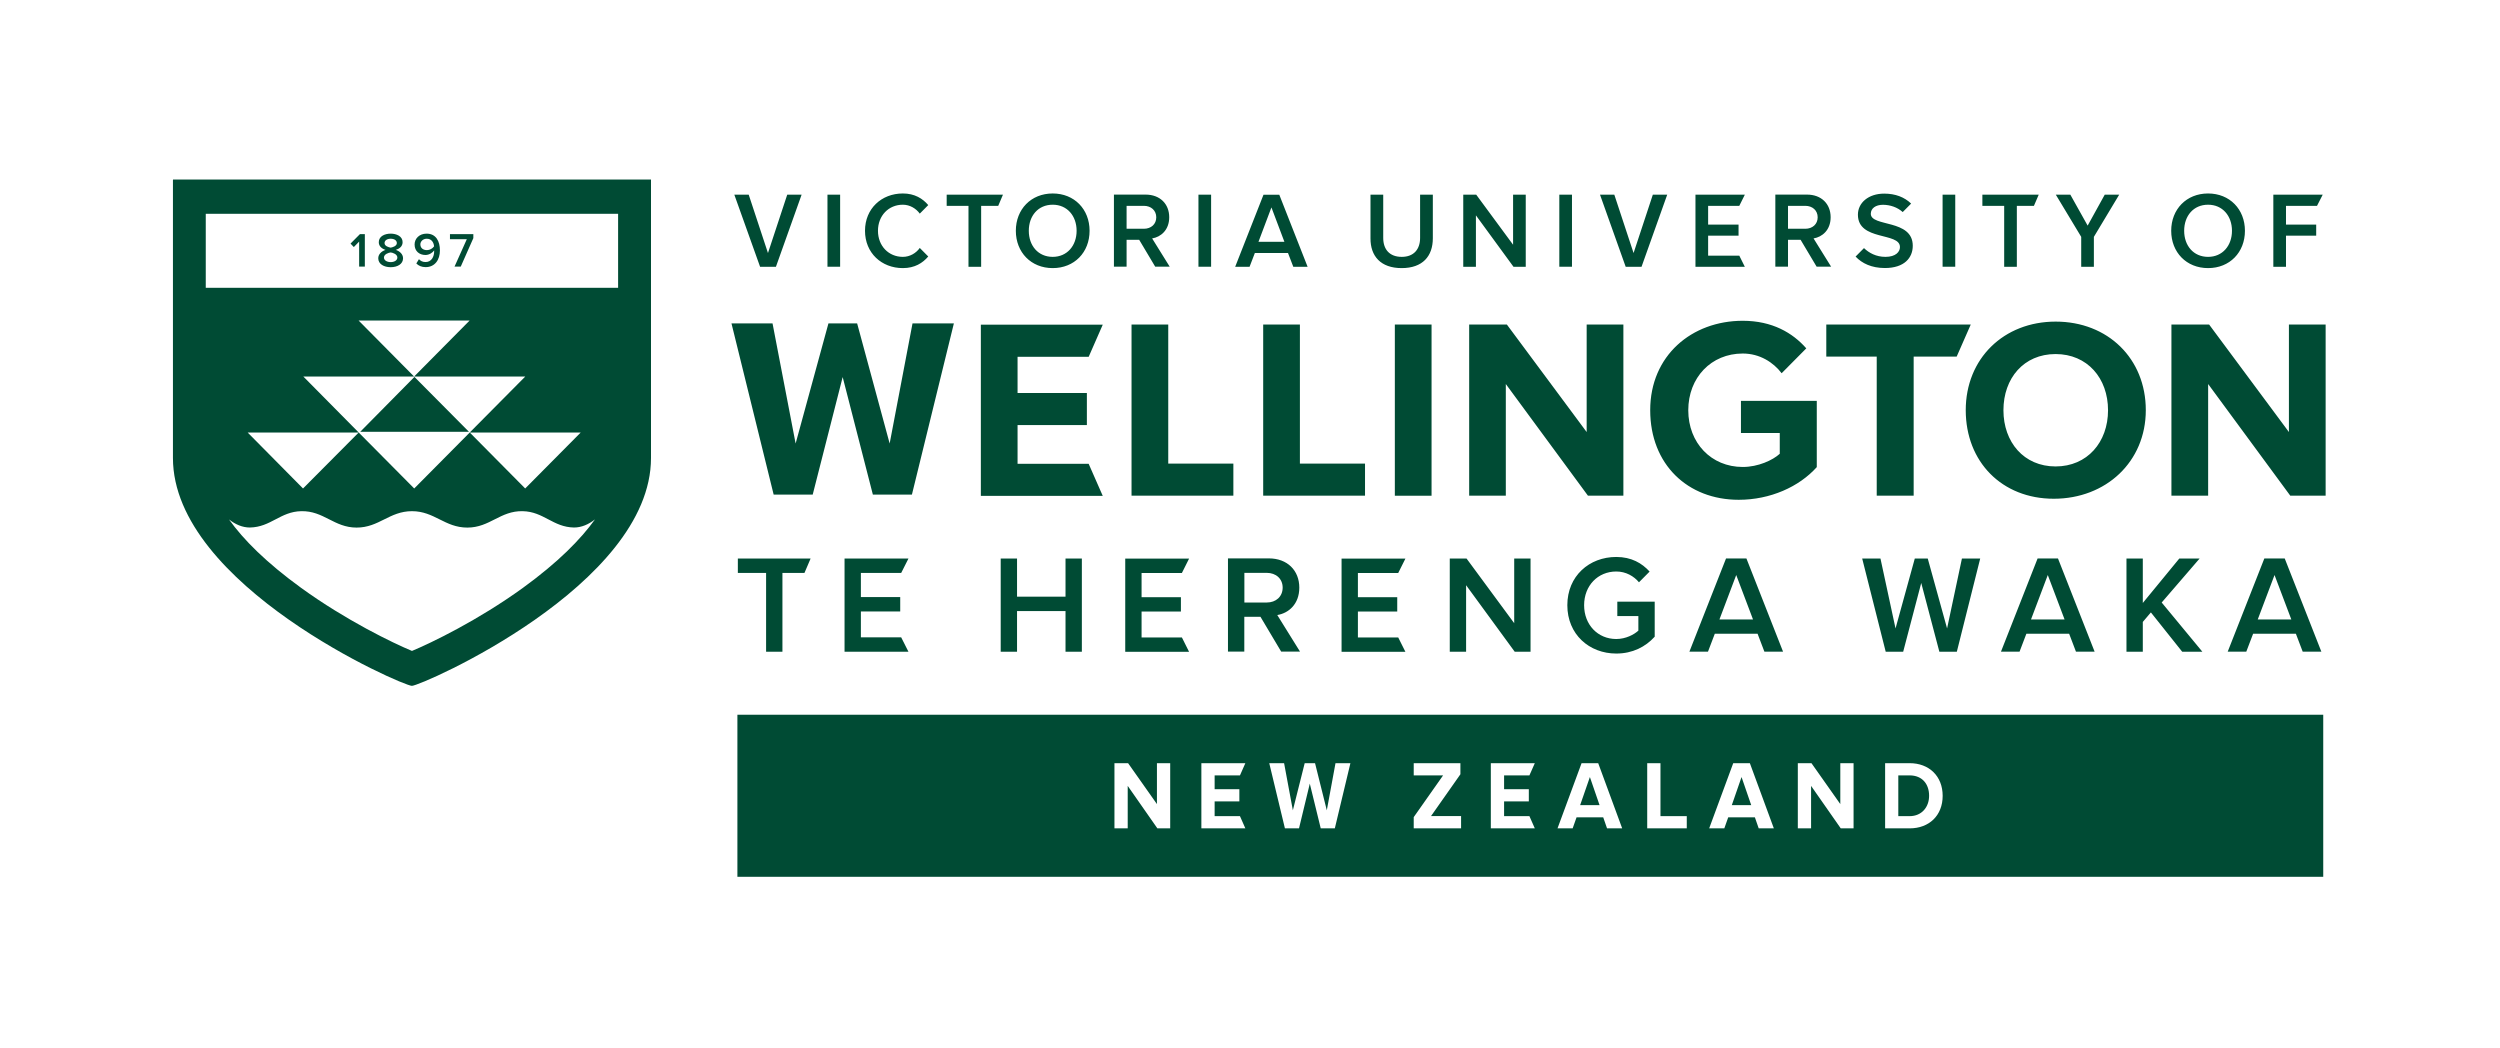
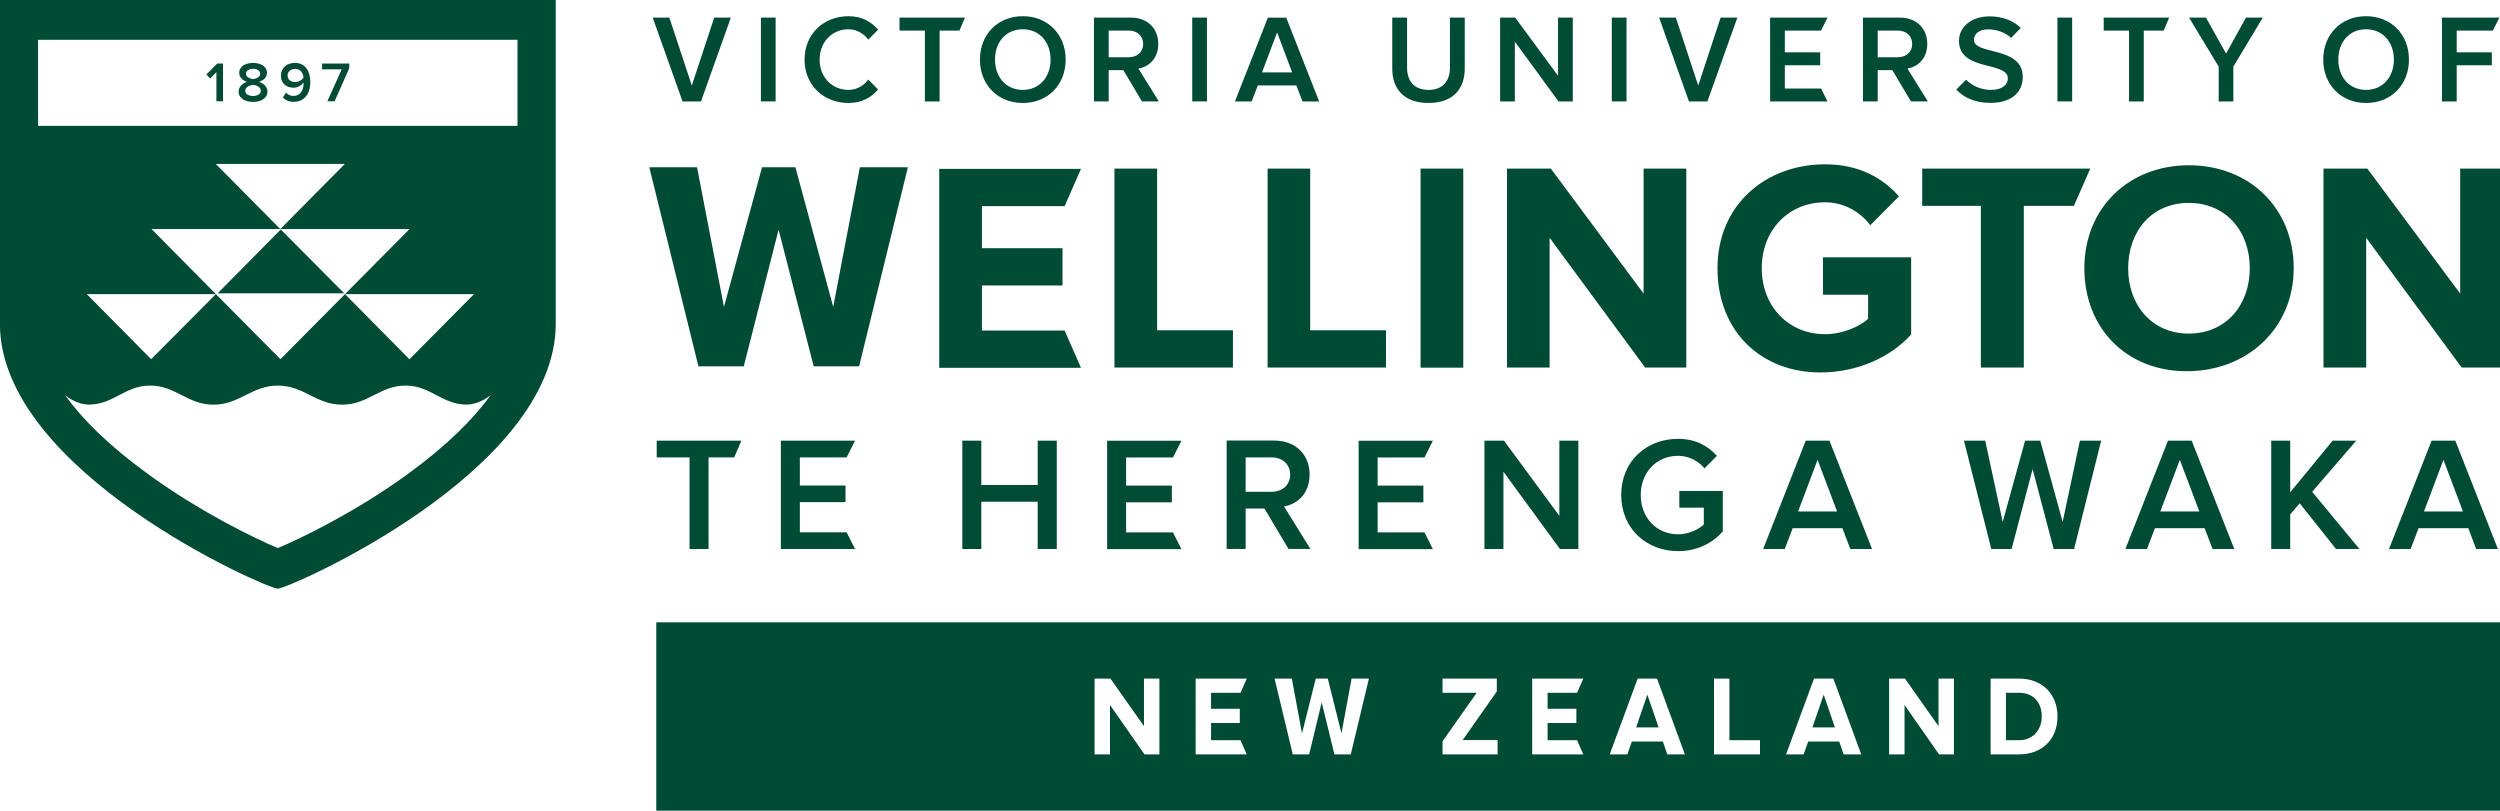
- <svg xmlns="http://www.w3.org/2000/svg" version="1.1" id="Layer_2" x="0" y="0" viewBox="0 0 333.64 139.86" xml:space="preserve">
+ <svg xmlns="http://www.w3.org/2000/svg" viewBox="0 0 286.96 93.05">
  <style>.st1{fill:#004b34}</style>
-   <path fill="none" d="M0 0h333.64v139.86H0z" />
-   <path class="st1" d="M254.85 103.48h-1.51v5.44h1.51c1.64 0 2.6-1.24 2.6-2.71.01-1.54-.89-2.73-2.6-2.73zm-43.97 3.97h2.59l-1.29-3.75zm20.24 0h2.59l-1.29-3.75z" />
-   <path class="st1" d="M98.41 95.39v21.62h211.64V95.39H98.41zm57.75 15.16h-1.7l-3.96-5.67v5.67h-1.77v-8.7h1.82l3.85 5.46v-5.46h1.77v8.7zm9.24-5.23v1.63h-3.3v1.97h3.38l.72 1.63h-5.87v-8.7h5.87l-.72 1.63h-3.38v1.84h3.3zm12.74 5.23h-1.88l-1.46-5.97-1.44 5.97h-1.88l-2.09-8.7h1.98l1.17 6.29 1.58-6.29h1.38l1.57 6.29 1.16-6.29h1.99l-2.08 8.7zm16.85 0h-6.32v-1.5l3.92-5.57h-3.92v-1.63h6.23v1.48l-3.92 5.58h4.01v1.64zm9.04-5.23v1.63h-3.3v1.97h3.38l.72 1.63h-5.87v-8.7h5.87l-.72 1.63h-3.38v1.84h3.3zm10.44 5.23l-.51-1.47h-3.56l-.52 1.47h-2.02l3.21-8.7h2.22l3.2 8.7h-2.02zm10.64 0h-5.28v-8.7h1.77v7.07h3.51v1.63zm9.6 0l-.51-1.47h-3.56l-.52 1.47h-2.02l3.21-8.7h2.22l3.2 8.7h-2.02zm12.65 0h-1.7l-3.96-5.67v5.67h-1.77v-8.7h1.82l3.85 5.46v-5.46h1.77v8.7zm7.49 0h-3.27v-8.7h3.27c2.6 0 4.41 1.73 4.41 4.36 0 2.62-1.8 4.34-4.41 4.34zM121.24 86.98l-.97-1.92h-5.38V81.6h5.25v-1.92h-5.25v-3.22h5.38l.97-1.92h-8.53v12.44zm-16.82 0V76.46h2.94l.82-1.92h-9.71v1.92h3.77v10.52zm39.96 0V74.54h-2.18v5.09h-6.47v-5.09h-2.18v12.44h2.18v-5.43h6.47v5.43zm14.31.01l-.96-1.92h-5.38v-3.46h5.25V79.7h-5.25v-3.23h5.38l.96-1.92h-8.52v12.44zm14.81-.02l-3.04-4.89c1.49-.24 2.94-1.43 2.94-3.66 0-2.29-1.6-3.9-4.06-3.9h-5.46v12.44h2.18v-4.64h2.16l2.76 4.64h2.52zm-4.45-6.56h-2.98v-3.96h2.98c1.23 0 2.13.78 2.13 1.98-.01 1.2-.9 1.98-2.13 1.98m18.51 6.58l-.96-1.92h-5.38v-3.46h5.25V79.7h-5.25v-3.23h5.38l.96-1.92h-8.52v12.44zm16.7-.01V74.54h-2.18v8.63l-6.36-8.63h-2.24v12.44h2.18V78.1l6.49 8.88zm15.89-10.7c-1.01-1.11-2.41-1.95-4.45-1.95-3.6 0-6.53 2.54-6.53 6.44 0 3.9 2.93 6.45 6.53 6.45 2.17 0 3.9-.89 5.13-2.25V80.3h-4.99v1.92h2.81v1.94c-.56.52-1.68 1.12-2.95 1.12-2.46 0-4.29-1.9-4.29-4.51s1.83-4.5 4.29-4.5c1.28 0 2.35.62 3.03 1.44l1.42-1.43zm17.81 10.69l-4.89-12.44h-2.72l-4.89 12.44h2.48l.91-2.39h5.71l.91 2.39h2.49zm-4.01-4.3h-4.48l2.24-5.93 2.24 5.93zm27.2 4.31l3.12-12.44h-2.44l-1.98 9.33-2.58-9.33h-1.73l-2.57 9.33-2.01-9.33h-2.44l3.14 12.44h2.33l2.41-9.18 2.42 9.18zm18.39-.01l-4.89-12.44h-2.72l-4.89 12.44h2.48l.91-2.39h5.71l.91 2.39h2.49zm-4.01-4.3h-4.48l2.24-5.93 2.24 5.93zm18.39 4.31l-5.43-6.57 5.06-5.87h-2.71l-4.87 5.93v-5.93h-2.18v12.44h2.18V83l1.08-1.27 4.18 5.25zm15.88-.01l-4.89-12.44h-2.72l-4.89 12.44h2.48l.91-2.39h5.71l.91 2.39h2.49zm-4.01-4.3h-4.48l2.24-5.93 2.24 5.93zm-.32-39.36v14.35l-10.65-14.35h-5.03v22.84h4.9v-14.9l10.96 14.9h4.72V43.31zM121.7 66.01l5.6-22.85h-5.52l-3.05 16.03-4.34-16.03h-3.83l-4.38 16.03-3.08-16.03h-5.48l5.63 22.85h5.21l4-15.69 4.03 15.69zm25.47.17l-1.88-4.28h-9.49v-5.17h9.25v-4.28h-9.25v-4.83h9.49l1.88-4.29H130.9v22.85zm93.89-19.69c-1.82-2.07-4.54-3.68-8.48-3.68-6.79 0-12.35 4.63-12.35 11.93 0 7.26 5.02 11.96 11.81 11.96 4.21 0 8.06-1.73 10.42-4.36V53.5h-10.12v4.29h5.18v2.77c-.94.86-2.89 1.76-4.94 1.76-4.21 0-7.27-3.21-7.27-7.57s3.06-7.57 7.27-7.57c2.27 0 4.09 1.18 5.19 2.63l3.29-3.32zm33.03 20.07c6.96 0 12.28-4.93 12.28-11.82 0-6.89-5.07-11.82-12.03-11.82-6.93 0-12 4.93-12 11.82 0 6.89 4.82 11.82 11.75 11.82m.24-4.31c-4.24 0-6.96-3.25-6.96-7.5 0-4.28 2.72-7.5 6.96-7.5s7 3.22 7 7.5c0 4.25-2.76 7.5-7 7.5m-18.94 3.9V47.59h5.74l1.88-4.28h-19.28v4.28h6.73v18.56zm-69.24-22.84h4.9v22.85h-4.9zM164.6 66.15v-4.28h-8.69V43.31h-4.9v22.84zm17.57 0v-4.28h-8.69V43.31h-4.9v22.84zm34.48 0V43.31h-4.9v14.35L201.1 43.31h-5.03v22.84h4.89v-14.9l10.96 14.9zm-76.16-30.37c2.89 0 4.92-2.1 4.92-4.98 0-2.87-2.03-4.98-4.92-4.98s-4.92 2.11-4.92 4.98c0 2.87 2.03 4.98 4.92 4.98m0-1.5c-1.95 0-3.19-1.5-3.19-3.48 0-1.99 1.24-3.48 3.19-3.48 1.93 0 3.19 1.49 3.19 3.48 0 1.98-1.26 3.48-3.19 3.48m-36.94 1.33l3.43-9.63h-1.92l-2.57 7.79-2.57-7.79H98l3.44 9.63zm70.96 0l-3.78-9.62h-2.11l-3.78 9.62h1.92l.71-1.85h4.42l.71 1.85h1.91zm-3.1-3.34h-3.46l1.73-4.59 1.73 4.59zm-60.98-6.29h1.69v9.62h-1.69zm12.32 2.53l1.13-1.14c-.74-.87-1.81-1.55-3.39-1.55-2.84 0-5.05 2.02-5.05 4.98s2.21 4.98 5.05 4.98c1.59 0 2.65-.68 3.39-1.55l-1.13-1.14c-.49.69-1.32 1.19-2.26 1.19-1.9 0-3.32-1.46-3.32-3.48s1.42-3.48 3.32-3.48c.94 0 1.77.51 2.26 1.19m8.19 7.1v-8.14h2.28l.63-1.49h-7.51v1.49h2.91v8.14zm25.17-.01l-2.35-3.78c1.15-.19 2.28-1.11 2.28-2.83 0-1.78-1.24-3.02-3.15-3.02h-4.23v9.62h1.69V32h1.68l2.14 3.59h1.94zm-3.45-5.07h-2.31v-3.06h2.31c.95 0 1.65.61 1.65 1.53s-.69 1.53-1.65 1.53m7.28-4.55h1.69v9.62h-1.69zm27.12 9.8c2.79 0 4.16-1.58 4.16-3.98v-5.82h-1.7v5.77c0 1.53-.85 2.53-2.45 2.53-1.62 0-2.47-.99-2.47-2.53v-5.77h-1.7v5.83c-.01 2.37 1.36 3.97 4.16 3.97m16.56-.17v-9.63h-1.69v6.68l-4.92-6.68h-1.73v9.63h1.69v-6.87l5.02 6.87zm4.48-9.63h1.69v9.62h-1.69zm10.97 9.63l3.43-9.63h-1.92l-2.57 7.79-2.57-7.79h-1.91l3.43 9.63zm13.79 0l-.74-1.49h-4.16v-2.67h4.06v-1.48h-4.06v-2.5h4.16l.74-1.49h-6.59v9.63zm11.52-.01l-2.35-3.78c1.15-.19 2.28-1.11 2.28-2.83 0-1.78-1.24-3.02-3.15-3.02h-4.23v9.62h1.69V32h1.68l2.14 3.59h1.94zm-3.45-5.07h-2.31v-3.06h2.31c.95 0 1.65.61 1.65 1.53s-.7 1.53-1.65 1.53m13-2.23l1.12-1.13c-.89-.86-2.1-1.33-3.59-1.33-2.11 0-3.51 1.23-3.51 2.81 0 3.55 5.61 2.3 5.61 4.32 0 .63-.55 1.31-1.94 1.31-1.24 0-2.2-.53-2.86-1.17l-1.09 1.1-.03.03c.85.91 2.14 1.53 3.91 1.53 2.6 0 3.72-1.37 3.72-2.97 0-3.59-5.6-2.48-5.6-4.27 0-.72.64-1.2 1.63-1.2.96.01 1.9.32 2.63.97m5.32-2.32h1.69v9.62h-1.69zm9.91 9.63v-8.14h2.28l.64-1.49h-7.52v1.49h2.91v8.14zm10.28 0v-4l3.38-5.63h-1.93l-2.28 4.13-2.31-4.13h-1.94l3.39 5.63v4zm15.24.17c2.89 0 4.92-2.1 4.92-4.98 0-2.87-2.03-4.98-4.92-4.98s-4.92 2.11-4.92 4.98c0 2.87 2.03 4.98 4.92 4.98m0-1.5c-1.95 0-3.19-1.5-3.19-3.48 0-1.99 1.24-3.48 3.19-3.48 1.93 0 3.19 1.49 3.19 3.48 0 1.98-1.26 3.48-3.19 3.48m10.4 1.33v-4.16h4.03v-1.48h-4.03v-2.5h4.14l.76-1.49h-6.59v9.63zM55.31 50.3l-7.24 7.33h14.52z" />
-   <path class="st1" d="M27.46 28.53h55.03v9.88H27.46v-9.88zm35.23 29.19H77.5l-7.41 7.47-7.4-7.47-7.41 7.47-7.41-7.47-7.43 7.47-7.39-7.47h14.82l-7.39-7.47h14.78l-7.4-7.47h14.81l-7.4 7.47H70.1l-7.41 7.47zm-32.13 11.6c.85.67 1.79 1.08 2.79 1.08 2.8-.05 4.05-2.12 6.85-2.18 3-.07 4.38 2.19 7.39 2.19 3 0 4.38-2.19 7.39-2.19 3 0 4.38 2.19 7.39 2.19s4.39-2.26 7.39-2.19c2.8.06 4.04 2.13 6.84 2.18 1 0 1.95-.41 2.81-1.09-1.93 2.69-4.95 5.75-9.62 9.14-5.99 4.34-12.28 7.37-14.81 8.42-2.53-1.05-8.81-4.08-14.8-8.42-4.67-3.39-7.7-6.44-9.62-9.13m56.32-45.3v-.06H23.09v.06h-.01v37.1c0 17.01 30.64 30.41 31.89 30.41s31.91-13.4 31.91-30.41v-37.1z" />
-   <path class="st1" d="M61.49 35.58l1.68-3.8v-.53h-3.12v.67h2.25l-1.64 3.66h.83zm-4.51-2.2c-.47 0-.88-.24-.88-.77 0-.34.3-.75.86-.75.67 0 .93.55.97 1.02-.22.3-.58.5-.95.5m-.18 2.27c1.25 0 1.91-.99 1.91-2.23 0-1.21-.51-2.24-1.78-2.24-.97 0-1.6.66-1.6 1.45 0 .92.67 1.4 1.45 1.4.51 0 .96-.32 1.16-.61v.13c0 .71-.36 1.42-1.14 1.42-.41 0-.66-.14-.89-.38l-.35.57c.29.3.7.49 1.24.49m-4.66-.67c-.49 0-.9-.23-.9-.61 0-.45.62-.65.9-.68.27.03.89.23.89.68 0 .38-.41.61-.89.61m0-1.93c-.27-.05-.82-.2-.82-.61 0-.36.35-.58.82-.58.46 0 .82.21.82.58 0 .4-.55.56-.82.61m0 2.61c.88 0 1.65-.41 1.65-1.19 0-.55-.45-.95-.97-1.12.49-.16.91-.47.91-1.03 0-.8-.83-1.14-1.59-1.14-.77 0-1.59.34-1.59 1.14 0 .55.41.87.9 1.03-.53.18-.97.57-.97 1.12 0 .78.77 1.19 1.66 1.19m-3.45-.08v-4.33h-.66l-1.25 1.26.44.46.71-.73v3.34h.76z" />
+   <path fill="none" d="M-23.09-23.96h333.64V115.9H-23.09z" />
+   <path class="st1" d="M231.76 79.52h-1.51v5.44h1.51c1.64 0 2.6-1.24 2.6-2.71.01-1.54-.89-2.73-2.6-2.73zm-43.96 3.97h2.58l-1.29-3.75zm20.24 0h2.58l-1.29-3.75z" />
+   <path class="st1" d="M75.33 71.43v21.62h211.64V71.43H75.33zm57.74 15.16h-1.7l-3.96-5.67v5.67h-1.77v-8.7h1.82l3.85 5.46v-5.46h1.77v8.7zm9.24-5.23v1.63h-3.3v1.97h3.38l.72 1.63h-5.87v-8.7h5.87l-.72 1.63h-3.38v1.84h3.3zm12.74 5.23h-1.88l-1.46-5.97-1.44 5.97h-1.88l-2.09-8.7h1.98l1.17 6.29 1.58-6.29h1.38l1.57 6.29 1.16-6.29h1.99l-2.08 8.7zm16.85 0h-6.32v-1.5l3.92-5.57h-3.92v-1.63h6.23v1.48l-3.92 5.58h4.01v1.64zm9.04-5.23v1.63h-3.3v1.97h3.38l.72 1.63h-5.87v-8.7h5.87l-.72 1.63h-3.38v1.84h3.3zm10.44 5.23l-.51-1.47h-3.56l-.52 1.47h-2.02l3.21-8.7h2.22l3.2 8.7h-2.02zm10.64 0h-5.28v-8.7h1.77v7.07h3.51v1.63zm9.6 0l-.51-1.47h-3.56l-.52 1.47h-2.02l3.21-8.7h2.22l3.2 8.7h-2.02zm12.65 0h-1.7l-3.96-5.67v5.67h-1.77v-8.7h1.82l3.85 5.46v-5.46h1.77v8.7zm7.49 0h-3.27v-8.7h3.27c2.6 0 4.41 1.73 4.41 4.36 0 2.62-1.8 4.34-4.41 4.34zM98.15 63.02l-.97-1.92h-5.37v-3.46h5.24v-1.91h-5.24V52.5h5.37l.97-1.92h-8.52v12.44zm-16.82 0V52.5h2.94l.83-1.92h-9.72v1.92h3.77v10.52zm39.97 0V50.58h-2.19v5.09h-6.47v-5.09h-2.18v12.44h2.18v-5.43h6.47v5.43zm14.31.01l-.97-1.92h-5.38v-3.45h5.25v-1.92h-5.25v-3.23h5.38l.97-1.92h-8.53v12.44zm14.81-.01l-3.04-4.89c1.49-.24 2.94-1.43 2.94-3.66 0-2.29-1.6-3.9-4.06-3.9h-5.46v12.44h2.18v-4.64h2.16l2.76 4.64h2.52zm-4.46-6.57h-2.98V52.5h2.98c1.23 0 2.13.78 2.13 1.98 0 1.19-.9 1.97-2.13 1.97m18.51 6.58l-.96-1.92h-5.38v-3.45h5.25v-1.92h-5.25v-3.23h5.38l.96-1.92h-8.52v12.44zm16.7-.01V50.58h-2.18v8.63l-6.36-8.63h-2.24v12.44h2.18v-8.88l6.49 8.88zm15.9-10.7c-1.01-1.11-2.41-1.95-4.45-1.95-3.6 0-6.53 2.54-6.53 6.44 0 3.9 2.93 6.45 6.53 6.45 2.17 0 3.9-.89 5.13-2.25v-4.66h-4.99v1.92h2.81v1.94c-.56.52-1.68 1.12-2.95 1.12-2.46 0-4.29-1.9-4.29-4.51s1.83-4.5 4.29-4.5c1.28 0 2.35.62 3.03 1.44l1.42-1.44zm17.81 10.7l-4.89-12.44h-2.72l-4.89 12.44h2.48l.91-2.39h5.71l.91 2.39h2.49zm-4.01-4.31h-4.48l2.24-5.93 2.24 5.93zm27.2 4.31l3.11-12.44h-2.44l-1.98 9.33-2.57-9.33h-1.74l-2.57 9.33-2.01-9.33h-2.44l3.14 12.44h2.33l2.41-9.18 2.42 9.18zm18.39 0l-4.89-12.44h-2.72l-4.89 12.44h2.48l.91-2.39h5.71l.91 2.39h2.49zm-4.01-4.31h-4.48l2.24-5.93 2.24 5.93zm18.38 4.31l-5.43-6.57 5.06-5.87h-2.71l-4.87 5.93v-5.93h-2.18v12.44h2.18v-3.98l1.09-1.27 4.17 5.25zm15.89 0l-4.89-12.44h-2.72l-4.89 12.44h2.48l.91-2.39h5.71l.91 2.39h2.49zm-4.01-4.31h-4.48l2.24-5.93 2.24 5.93zm-.32-39.36V33.7l-10.66-14.35h-5.03v22.84h4.9v-14.9l10.96 14.9h4.72V19.35zM98.61 42.05l5.6-22.85H98.7l-3.06 16.03L91.3 19.2h-3.83L83.1 35.23 80.01 19.2h-5.48l5.64 22.85h5.2l4-15.69 4.03 15.69zm25.47.17l-1.88-4.28h-9.49v-5.17h9.25v-4.28h-9.25v-4.83h9.49l1.88-4.28h-16.27v22.84zm93.89-19.68c-1.82-2.07-4.54-3.68-8.48-3.68-6.79 0-12.35 4.63-12.35 11.93 0 7.26 5.02 11.96 11.81 11.96 4.21 0 8.06-1.73 10.42-4.36v-8.85h-10.12v4.29h5.18v2.77c-.94.86-2.89 1.76-4.94 1.76-4.21 0-7.27-3.21-7.27-7.57s3.06-7.57 7.27-7.57c2.27 0 4.09 1.18 5.19 2.63l3.29-3.31zM251 42.61c6.96 0 12.28-4.93 12.28-11.82 0-6.89-5.07-11.82-12.03-11.82-6.93 0-12 4.93-12 11.82 0 6.88 4.82 11.82 11.75 11.82m.24-4.32c-4.24 0-6.96-3.25-6.96-7.5 0-4.28 2.72-7.5 6.96-7.5s7 3.22 7 7.5c0 4.25-2.75 7.5-7 7.5m-18.94 3.9V23.63h5.75l1.88-4.28h-19.29v4.28h6.73v18.56zm-69.24-22.84h4.9V42.2h-4.9zm-21.54 22.84v-4.28h-8.7V19.35h-4.9v22.84zm17.57 0v-4.28h-8.7V19.35h-4.89v22.84zm34.47 0V19.35h-4.9V33.7l-10.65-14.35h-5.03v22.84h4.89v-14.9l10.97 14.9zM117.4 11.82c2.89 0 4.92-2.1 4.92-4.98 0-2.87-2.03-4.98-4.92-4.98s-4.92 2.11-4.92 4.98c0 2.87 2.03 4.98 4.92 4.98m0-1.5c-1.95 0-3.19-1.5-3.19-3.48 0-1.99 1.24-3.48 3.19-3.48 1.93 0 3.19 1.49 3.19 3.48 0 1.98-1.25 3.48-3.19 3.48m-36.94 1.33l3.43-9.63h-1.91l-2.57 7.8-2.58-7.8h-1.91l3.43 9.63zm70.96 0l-3.78-9.62h-2.11l-3.78 9.62h1.92l.71-1.85h4.42l.71 1.85h1.91zm-3.1-3.34h-3.46l1.73-4.59 1.73 4.59zM87.34 2.02h1.69v9.62h-1.69zm12.32 2.53l1.13-1.14c-.74-.87-1.81-1.55-3.39-1.55-2.84 0-5.05 2.02-5.05 4.98s2.21 4.98 5.05 4.98c1.59 0 2.65-.68 3.39-1.55l-1.13-1.14c-.49.69-1.32 1.19-2.26 1.19-1.9 0-3.32-1.46-3.32-3.48s1.42-3.48 3.32-3.48c.94 0 1.77.51 2.26 1.19m8.19 7.1V3.51h2.28l.63-1.49h-7.51v1.49h2.91v8.14zm25.17 0l-2.35-3.78c1.15-.19 2.28-1.11 2.28-2.83 0-1.78-1.24-3.02-3.15-3.02h-4.23v9.62h1.69V8.05h1.68l2.14 3.59h1.94zm-3.45-5.08h-2.31V3.51h2.31c.95 0 1.65.61 1.65 1.53s-.69 1.53-1.65 1.53m7.28-4.55h1.69v9.62h-1.69zm27.12 9.8c2.79 0 4.16-1.58 4.16-3.98V2.02h-1.7v5.77c0 1.53-.85 2.53-2.45 2.53-1.62 0-2.47-.99-2.47-2.53V2.02h-1.7v5.83c-.01 2.37 1.36 3.97 4.16 3.97m16.56-.17V2.02h-1.69V8.7l-4.92-6.68h-1.73v9.63h1.69V4.78l5.02 6.87zm4.48-9.63h1.69v9.62h-1.69zm10.97 9.63l3.44-9.63h-1.92l-2.57 7.8-2.57-7.8h-1.92l3.43 9.63zm13.79 0l-.74-1.49h-4.16V7.49h4.06V6.01h-4.06v-2.5h4.16l.74-1.49h-6.59v9.63zm11.52 0l-2.35-3.78c1.15-.19 2.28-1.11 2.28-2.83 0-1.78-1.24-3.02-3.15-3.02h-4.23v9.62h1.69V8.05h1.68l2.14 3.59h1.94zm-3.45-5.08h-2.31V3.51h2.31c.95 0 1.65.61 1.65 1.53s-.69 1.53-1.65 1.53m13-2.23l1.12-1.13c-.89-.86-2.1-1.33-3.59-1.33-2.11 0-3.51 1.23-3.51 2.81 0 3.55 5.61 2.3 5.61 4.32 0 .63-.55 1.31-1.94 1.31-1.24 0-2.2-.53-2.86-1.17l-1.09 1.1-.03.03c.85.91 2.14 1.53 3.91 1.53 2.6 0 3.72-1.37 3.72-2.97 0-3.59-5.6-2.48-5.6-4.27 0-.72.64-1.2 1.63-1.2.96.01 1.9.32 2.63.97m5.32-2.32h1.69v9.62h-1.69zm9.91 9.63V3.51h2.28l.64-1.49h-7.52v1.49h2.91v8.14zm10.28 0v-4l3.38-5.63h-1.93l-2.28 4.13-2.31-4.13h-1.94l3.4 5.63v4zm15.24.17c2.89 0 4.92-2.1 4.92-4.98 0-2.87-2.03-4.98-4.92-4.98s-4.92 2.11-4.92 4.98c0 2.87 2.03 4.98 4.92 4.98m0-1.5c-1.95 0-3.19-1.5-3.19-3.48 0-1.99 1.24-3.48 3.19-3.48 1.93 0 3.19 1.49 3.19 3.48 0 1.98-1.26 3.48-3.19 3.48m10.4 1.33V7.49h4.03V6.01h-4.03v-2.5h4.15l.75-1.49h-6.59v9.63zM32.23 26.34l-7.25 7.33h14.53z" />
+   <path class="st1" d="M4.37 4.57H59.4v9.88H4.37V4.57zM39.6 33.76h14.81L47 41.24l-7.4-7.48-7.41 7.47-7.41-7.47-7.43 7.47-7.39-7.47h14.82l-7.39-7.47h14.78l-7.4-7.47h14.81l-7.4 7.47h14.83l-7.41 7.47zM7.47 45.36c.85.67 1.79 1.08 2.79 1.08 2.8-.05 4.05-2.12 6.85-2.18 3-.07 4.38 2.19 7.39 2.19 3 0 4.38-2.19 7.39-2.19 3 0 4.38 2.19 7.39 2.19s4.39-2.26 7.39-2.19c2.8.06 4.04 2.13 6.84 2.18 1 0 1.95-.41 2.81-1.09-1.93 2.69-4.95 5.75-9.62 9.14-5.99 4.34-12.28 7.37-14.81 8.42-2.53-1.05-8.81-4.08-14.8-8.42-4.67-3.38-7.69-6.44-9.62-9.13M63.79.06V0H0v.06h-.01v37.1c0 17.01 30.64 30.41 31.89 30.41s31.91-13.4 31.91-30.41V.06z" />
+   <path class="st1" d="M38.41 11.62l1.68-3.8v-.53h-3.12v.67h2.25l-1.64 3.66h.83zm-4.52-2.2c-.47 0-.88-.24-.88-.77 0-.34.3-.75.86-.75.67 0 .93.55.97 1.02-.22.3-.58.5-.95.5m-.18 2.27c1.25 0 1.91-.99 1.91-2.23 0-1.21-.51-2.24-1.78-2.24-.97 0-1.6.66-1.6 1.45 0 .92.67 1.4 1.45 1.4.51 0 .96-.32 1.16-.61v.13c0 .71-.36 1.42-1.14 1.42-.41 0-.66-.14-.89-.38l-.35.57c.29.3.7.49 1.24.49m-4.66-.67c-.49 0-.9-.23-.9-.61 0-.45.62-.65.9-.68.27.03.89.23.89.68 0 .38-.41.61-.89.61m0-1.93c-.27-.05-.82-.2-.82-.61 0-.36.35-.58.82-.58.46 0 .82.21.82.58 0 .41-.55.56-.82.61m0 2.61c.88 0 1.65-.41 1.65-1.19 0-.55-.45-.95-.97-1.12.49-.16.91-.47.91-1.03 0-.8-.83-1.14-1.59-1.14-.77 0-1.59.34-1.59 1.14 0 .55.41.87.9 1.03-.53.18-.97.57-.97 1.12 0 .78.77 1.19 1.66 1.19m-3.45-.08V7.29h-.66l-1.25 1.26.44.46.71-.73v3.34h.76z" />
</svg>
